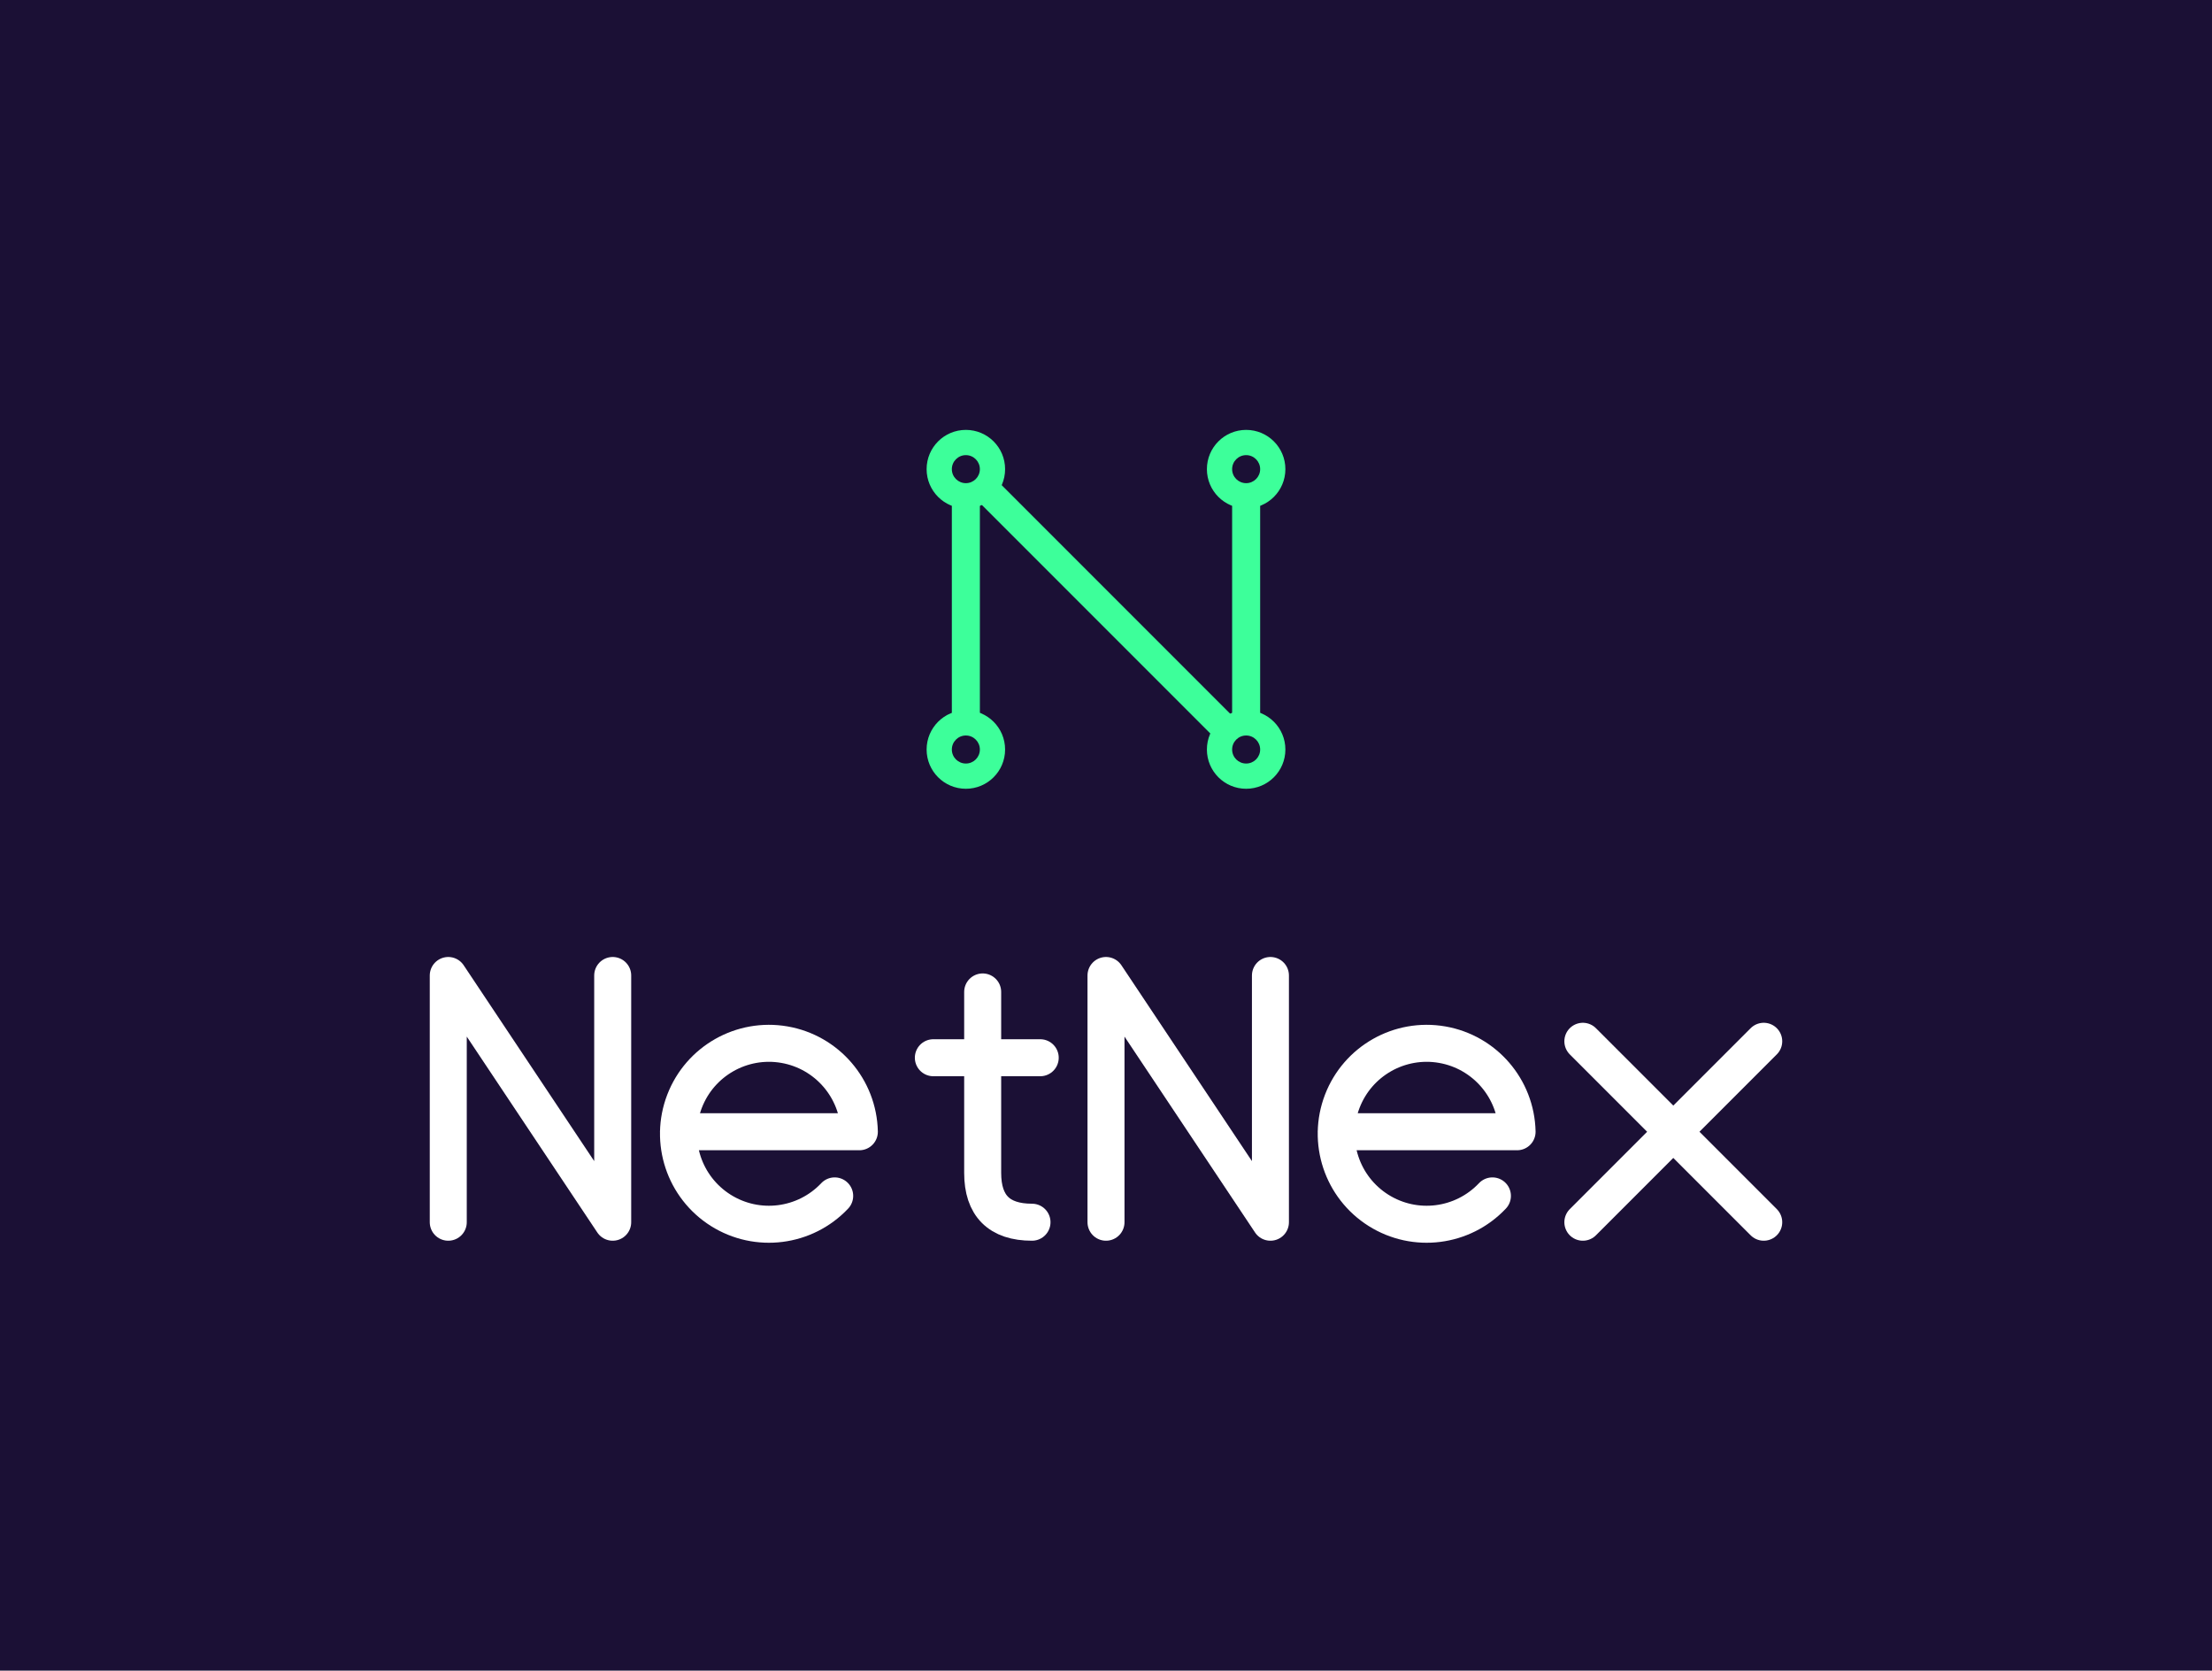
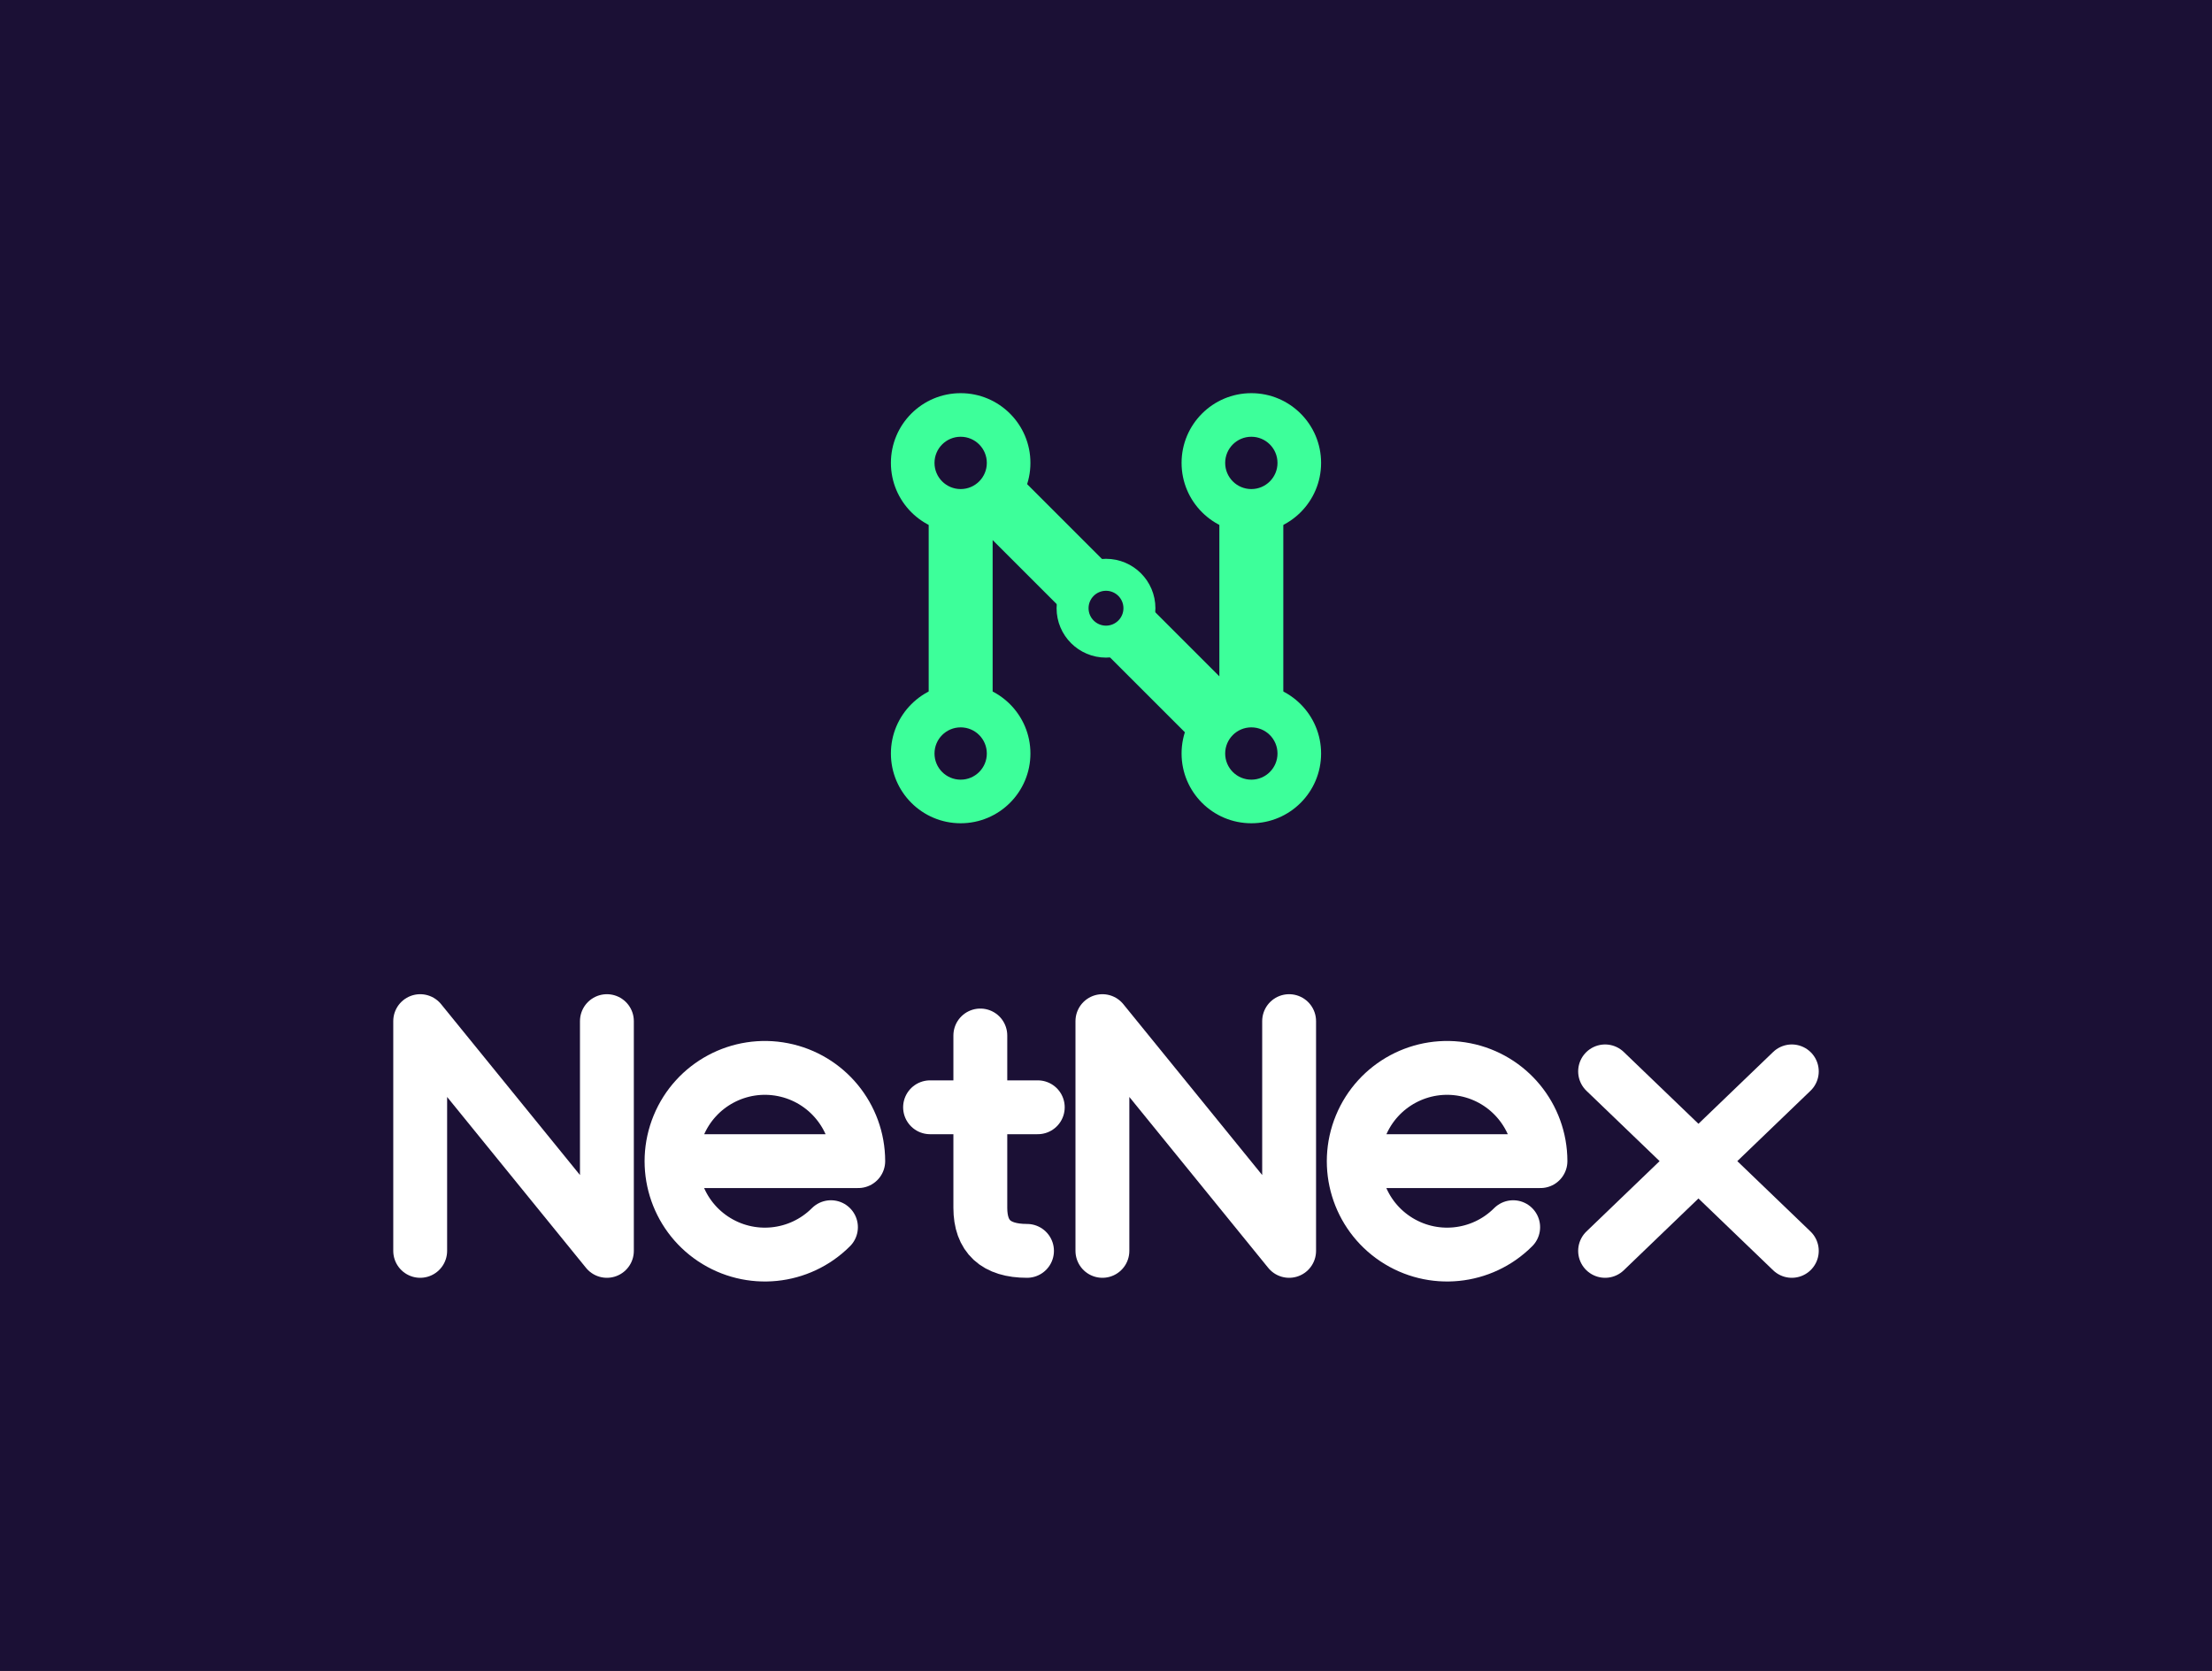
- <svg xmlns="http://www.w3.org/2000/svg" viewBox="0 0 1183.8 893.8" width="1183.8" height="893.8">
+ <svg xmlns="http://www.w3.org/2000/svg" viewBox="0 0 1293.7 977.5" width="1293.7" height="977.5">
  <defs>
-     <mask id="h" maskUnits="userSpaceOnUse" x="-30" y="-30" width="160" height="160">
-       <rect x="-30" y="-30" width="160" height="160" fill="#fff" />
+     <mask id="h" maskUnits="userSpaceOnUse" x="-40" y="-40" width="180" height="180">
+       <rect x="-40" y="-40" width="180" height="180" fill="#fff" />
      <g fill="#000">
-         <circle cx="0" cy="0" r="5" />
-         <circle cx="0" cy="100" r="5" />
-         <circle cx="100" cy="0" r="5" />
-         <circle cx="100" cy="100" r="5" />
+         <circle cx="0" cy="0" r="9" />
+         <circle cx="0" cy="100" r="9" />
+         <circle cx="100" cy="0" r="9" />
+         <circle cx="100" cy="100" r="9" />
+         <circle cx="50" cy="50" r="6" />
      </g>
    </mask>
  </defs>
-   <rect width="1183.8" height="893.8" fill="#1B1035" />
-   <g transform="translate(516.9 251) scale(1.5)">
+   <rect width="1293.7" height="977.5" fill="#1B1035" />
+   <g transform="translate(561.85 270.8) scale(1.7)">
    <g mask="url(#h)">
-       <path d="M0 100V0L100 100V0" fill="none" stroke="#3DFF9A" stroke-width="10" stroke-linecap="round" stroke-linejoin="round" />
+       <path d="M0 100V0L100 100V0" fill="none" stroke="#3DFF9A" stroke-width="22" stroke-linecap="round" stroke-linejoin="round" />
      <g fill="#3DFF9A">
-         <circle cx="0" cy="0" r="14" />
-         <circle cx="0" cy="100" r="14" />
-         <circle cx="100" cy="0" r="14" />
-         <circle cx="100" cy="100" r="14" />
+         <circle cx="0" cy="0" r="24" />
+         <circle cx="0" cy="100" r="24" />
+         <circle cx="100" cy="0" r="24" />
+         <circle cx="100" cy="100" r="24" />
+         <circle cx="50" cy="50" r="17" fill="#3DFF9A" />
      </g>
    </g>
  </g>
-   <g transform="translate(230 512) scale(2.2)">
-     <g transform="translate(4.5 4.5)" fill="none" stroke="#FFFFFF" stroke-width="9" stroke-linecap="round" stroke-linejoin="round">
-       <path d="M0 60V0L40 60V0" transform="translate(0 0)" />
-       <path d="M0 38H44A22 22 0 1 0 38 53.6" transform="translate(56 0)" />
-       <path d="M14 4V48Q14 60 26 60M2 20H28" transform="translate(116 0)" />
-       <path d="M0 60V0L40 60V0" transform="translate(160 0)" />
-       <path d="M0 38H44A22 22 0 1 0 38 53.6" transform="translate(216 0)" />
-       <path d="M0 16L44 60M44 16L0 60" transform="translate(276 0)" />
+   <g transform="translate(230 581.6) scale(2.1)">
+     <g transform="translate(7.5 7.5)" fill="none" stroke="#FFFFFF" stroke-width="15" stroke-linecap="round" stroke-linejoin="round">
+       <path d="M0 64V0L52 64V0" transform="translate(0 0)" />
+       <path d="M0 39H52A26 26 0 1 0 44.4 57.4" transform="translate(70 0)" />
+       <path d="M16 4V52Q16 64 29 64M2 24H32" transform="translate(140 0)" />
+       <path d="M0 64V0L52 64V0" transform="translate(190 0)" />
+       <path d="M0 39H52A26 26 0 1 0 44.4 57.4" transform="translate(260 0)" />
+       <path d="M0 14L52 64M52 14L0 64" transform="translate(330 0)" />
    </g>
  </g>
</svg>
